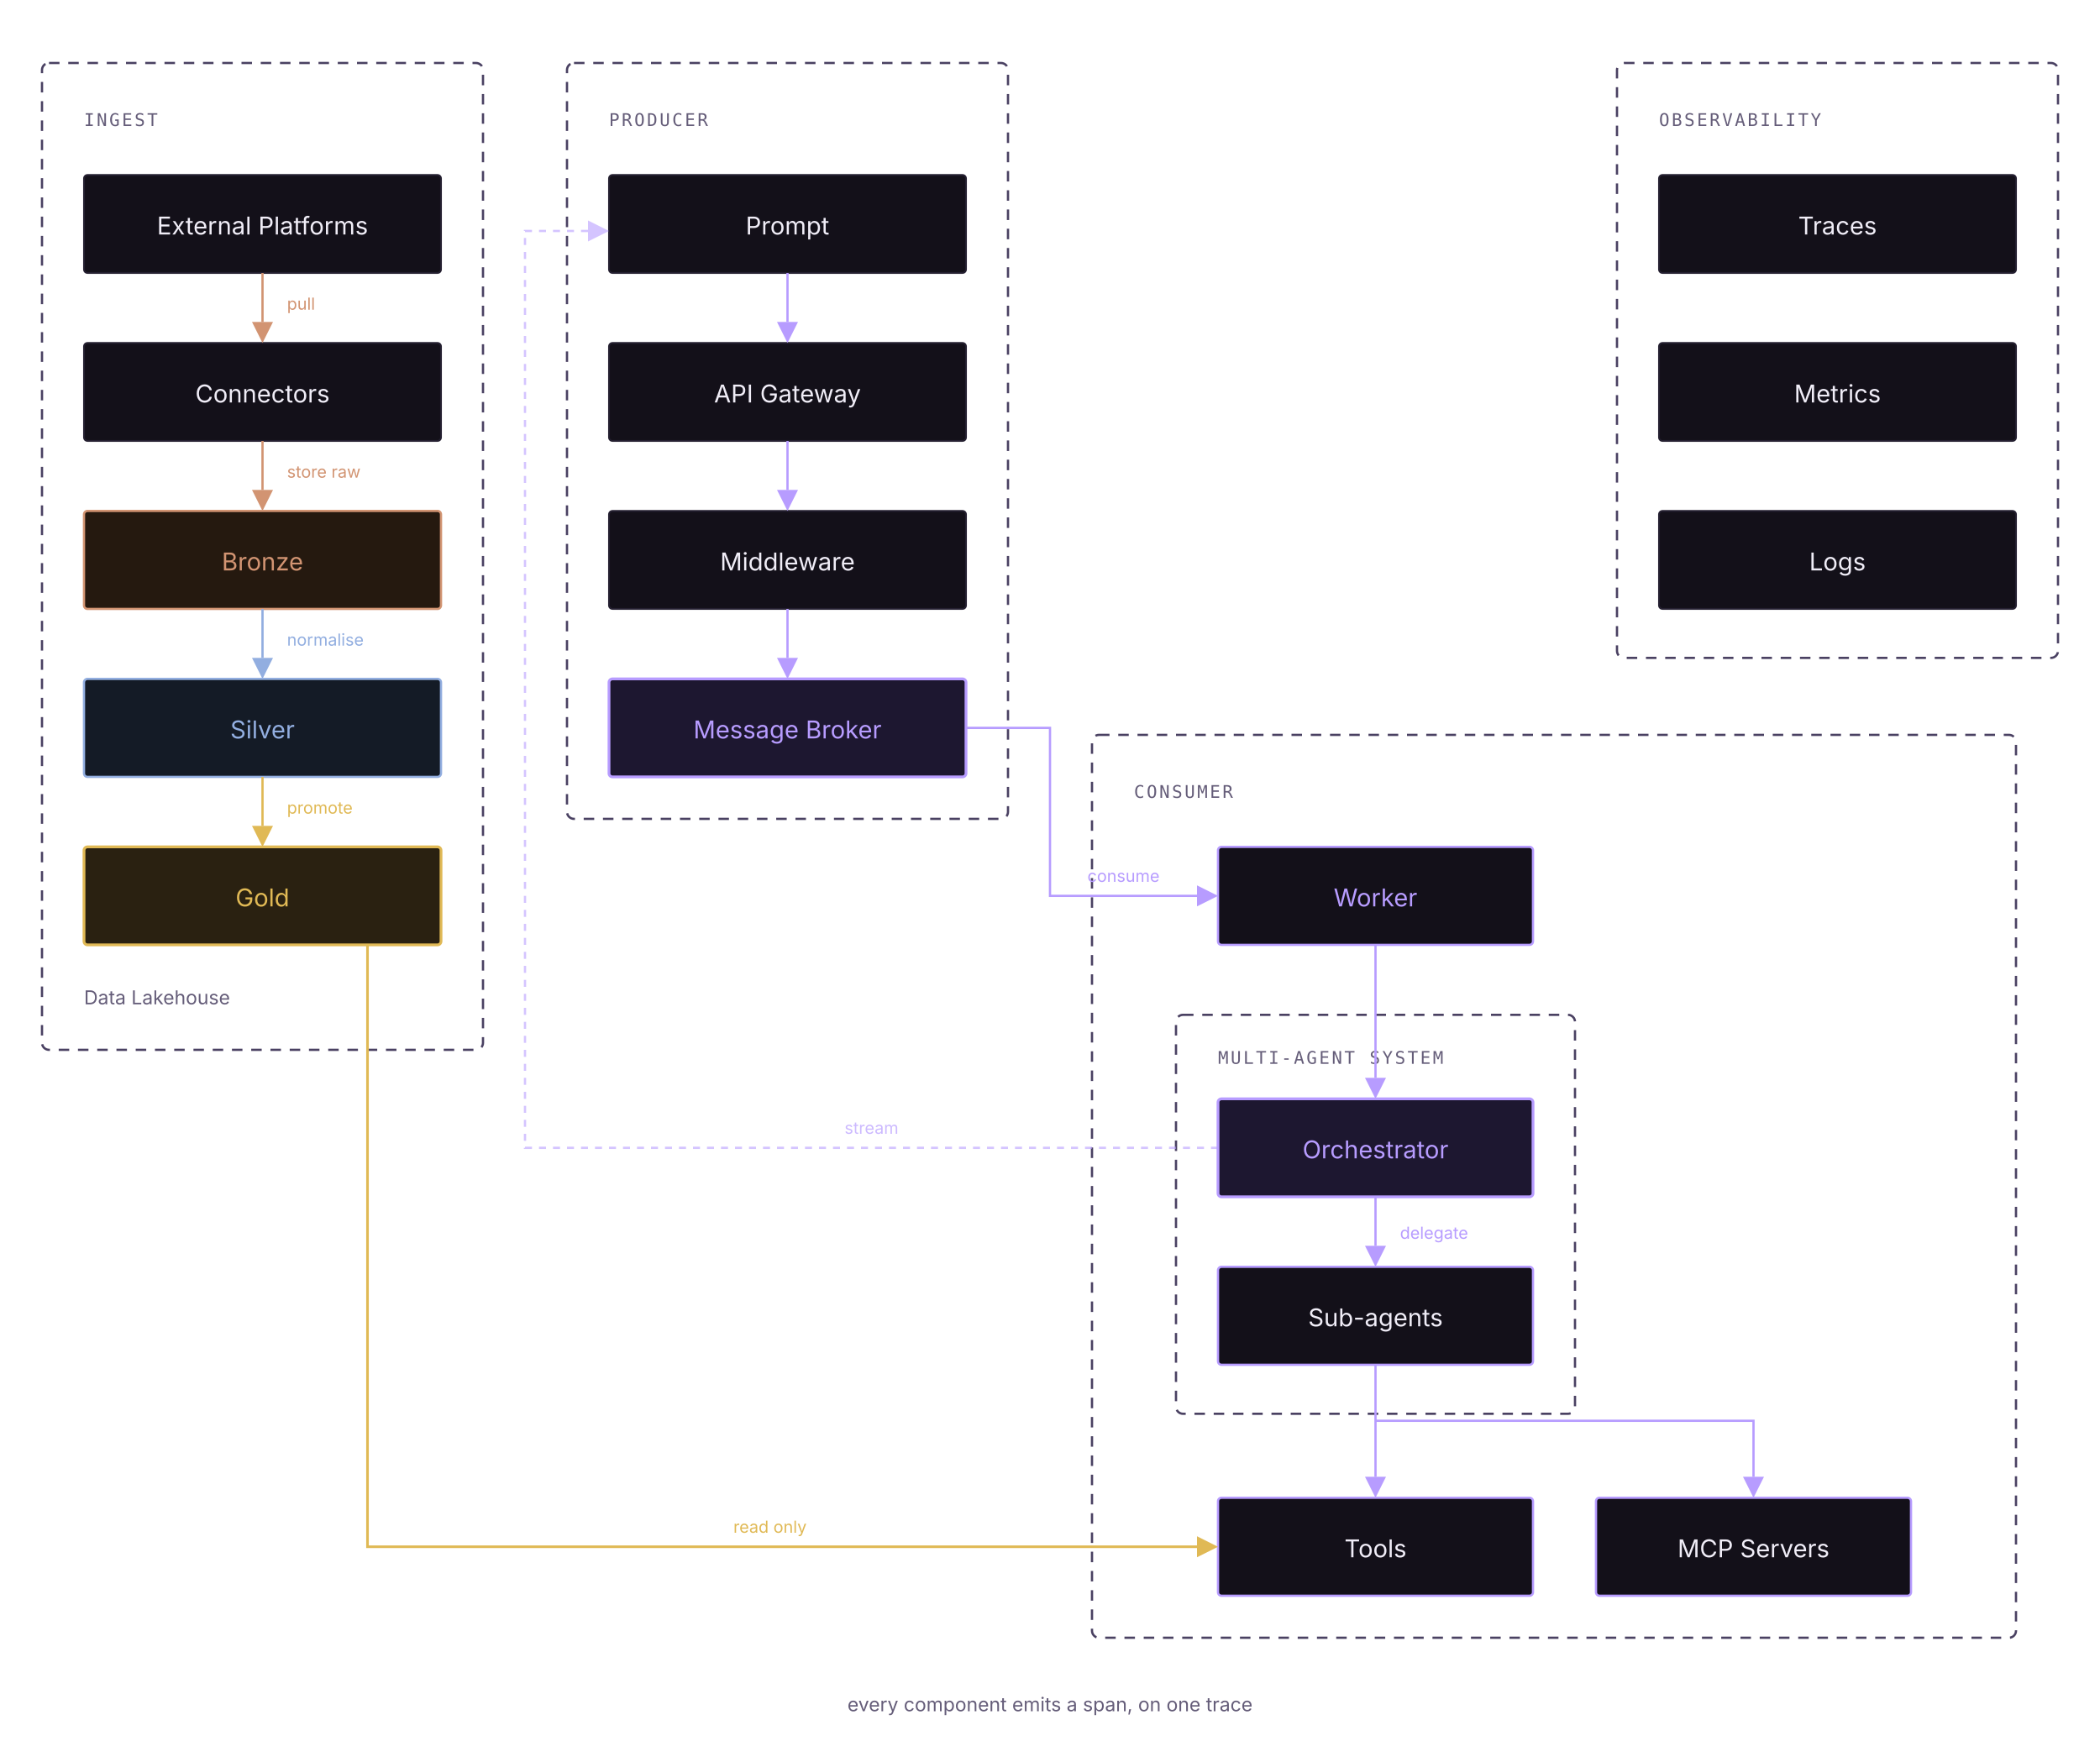
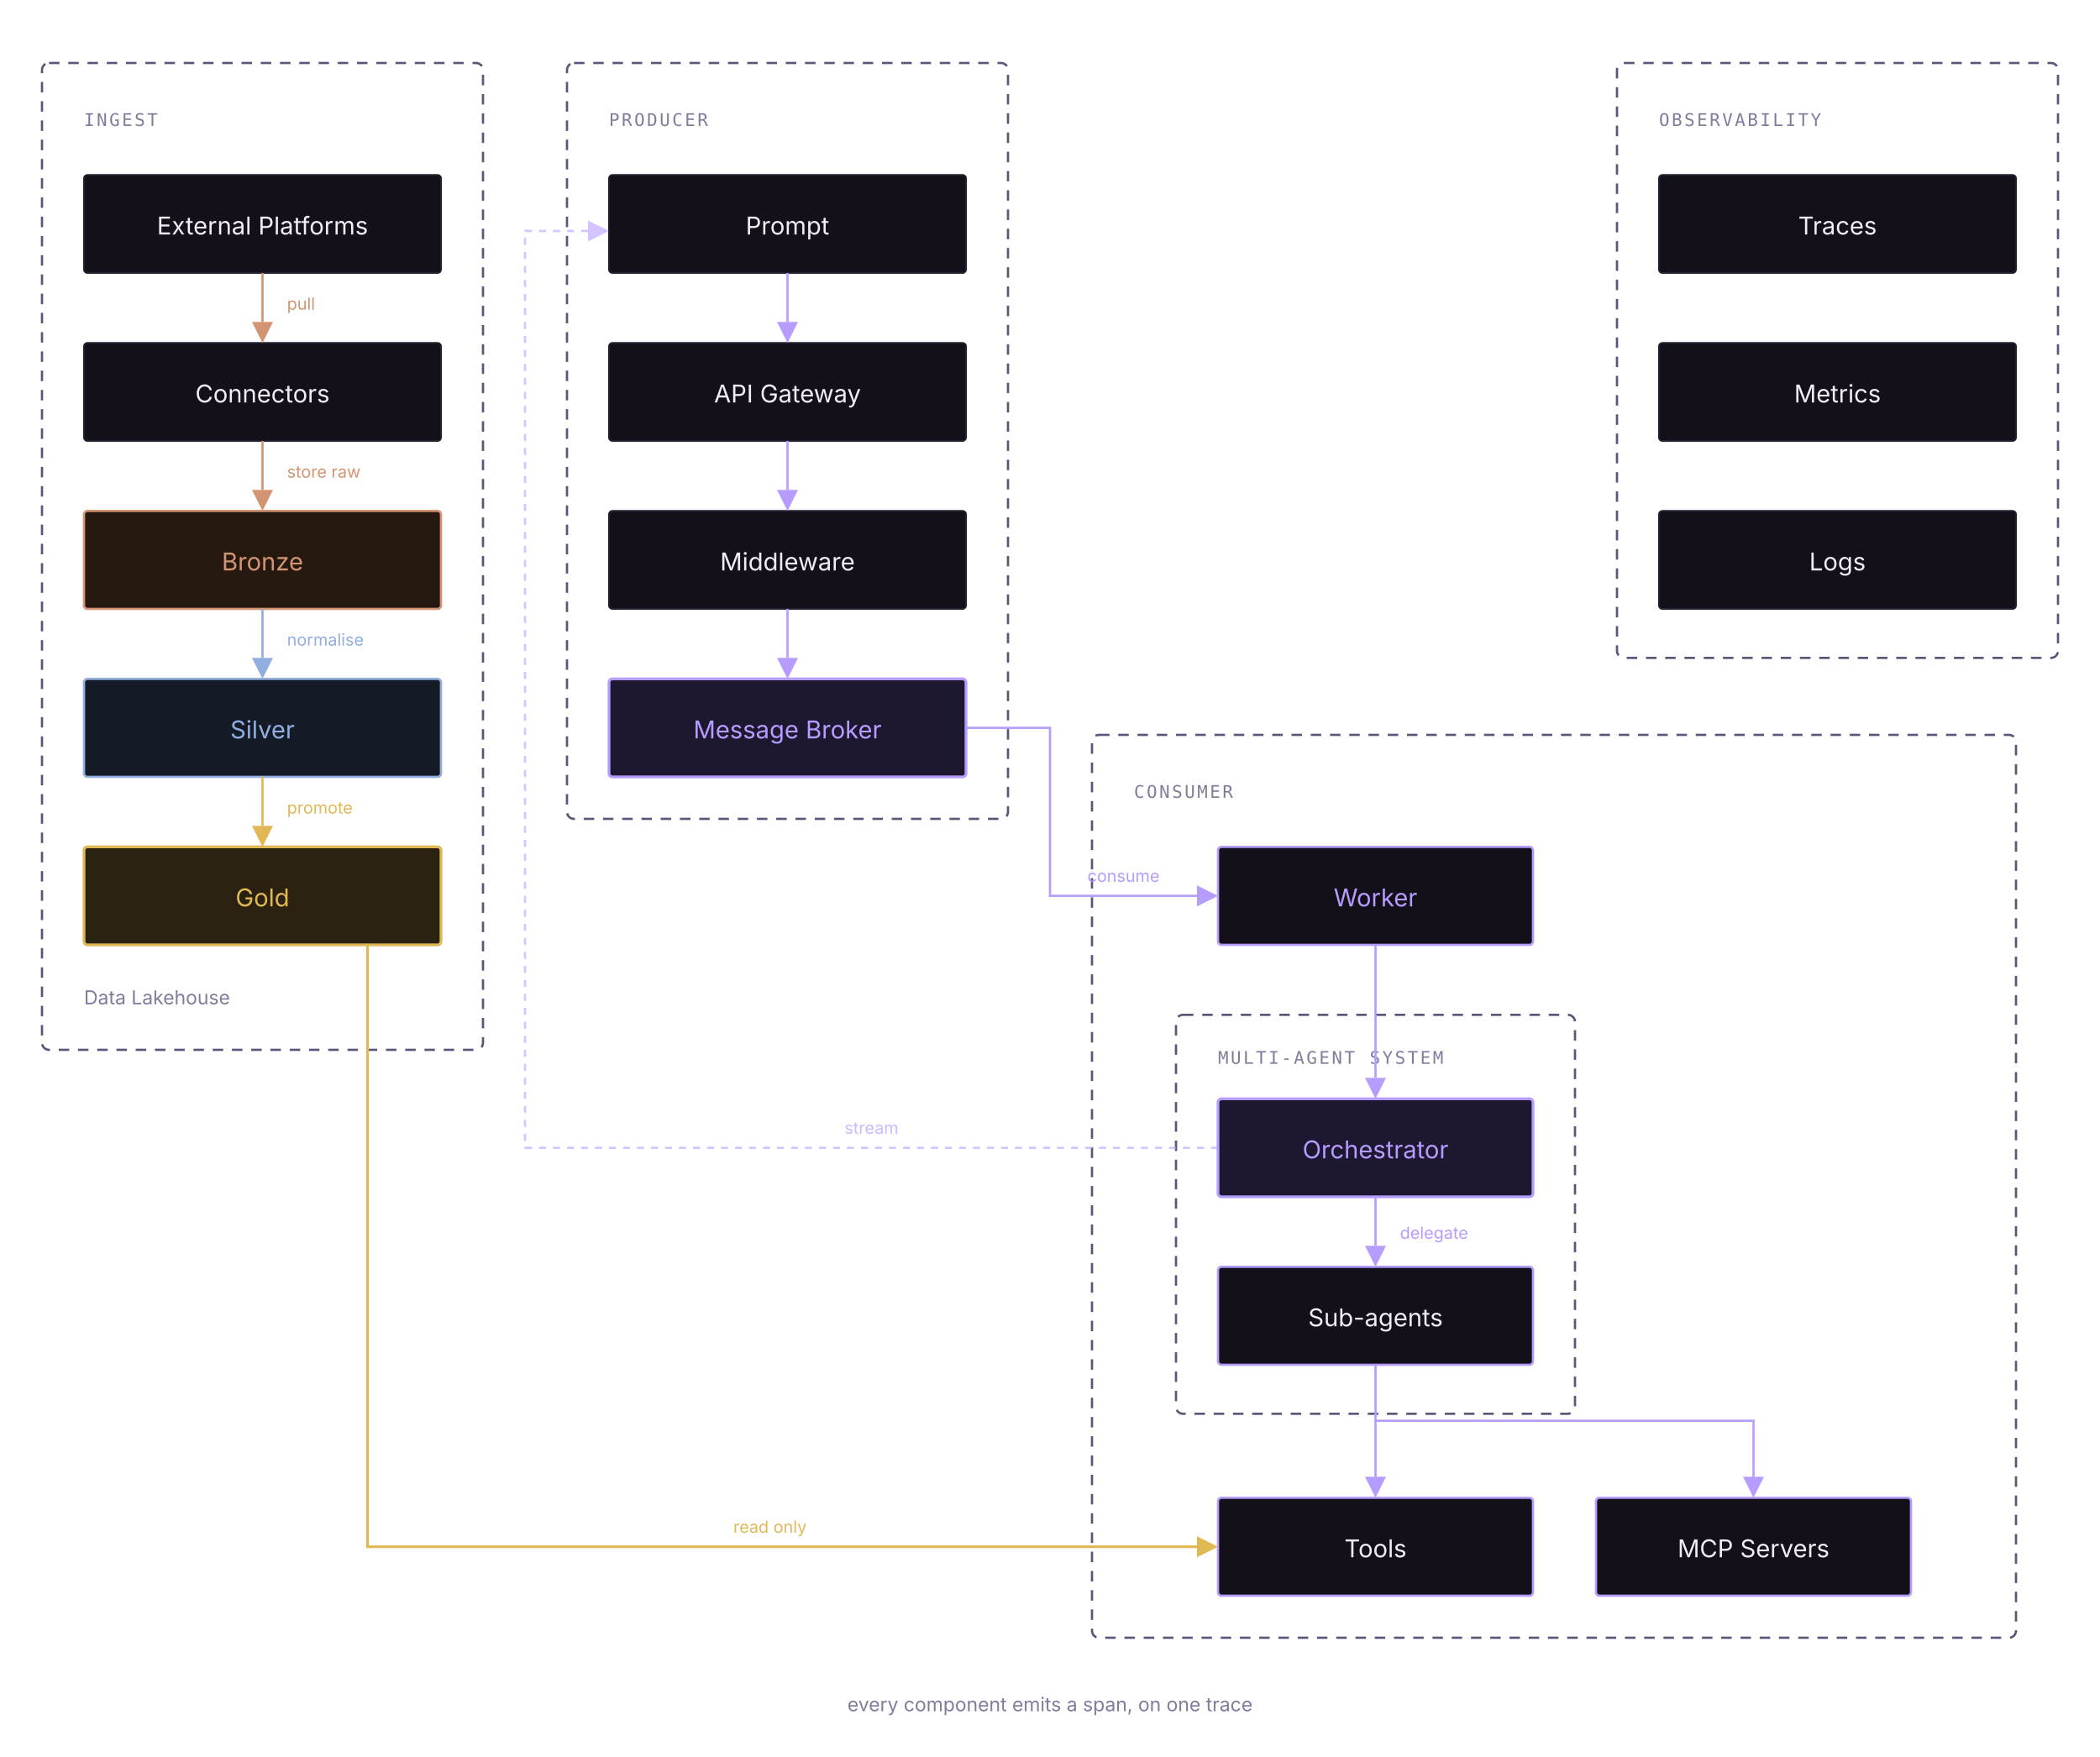
<svg xmlns="http://www.w3.org/2000/svg" viewBox="0 0 1200 1004" width="1200" height="1004" role="img" aria-label="Mycel at a glance. Ingest: connectors pull each external platform into a bronze, silver and gold data lakehouse. Producer: a prompt goes through the API gateway and middleware onto a message broker. Consumer: a worker picks the job up and hands it to a multi-agent system, where an orchestrator delegates to peer agents; the agents call tools, which read gold, and MCP servers. The answer streams back to the prompt. Observability: traces, metrics and logs.">
  <g font-family="ui-sans-serif, system-ui, -apple-system, sans-serif">
-     <rect x="24" y="36" width="252" height="564" rx="4" fill="none" stroke="#4a4162" stroke-width="1.3" stroke-dasharray="6 5" />
-     <text x="48" y="72" font-family="ui-monospace, SFMono-Regular, Menlo, monospace" font-size="10" letter-spacing="1.2" fill="#655d79">INGEST</text>
+     <rect x="24" y="36" width="252" height="564" rx="4" fill="none" stroke="#5d5479" stroke-width="1.3" stroke-dasharray="6 5" />
+     <text x="48" y="72" font-family="ui-monospace, SFMono-Regular, Menlo, monospace" font-size="10" letter-spacing="1.2" fill="#847b9c">INGEST</text>
    <rect x="48" y="100" width="204" height="56" rx="2" fill="#131019" stroke="#241f30" />
    <text x="150" y="134" font-size="14" fill="#f0edf7" text-anchor="middle">External Platforms</text>
    <rect x="48" y="196" width="204" height="56" rx="2" fill="#131019" stroke="#241f30" />
    <text x="150" y="230" font-size="14" fill="#f0edf7" text-anchor="middle">Connectors</text>
    <rect x="48" y="292" width="204" height="56" rx="2" fill="#25190f" stroke="#d29472" stroke-width="1.3" />
    <text x="150" y="326" font-size="14" fill="#d29472" text-anchor="middle">Bronze</text>
    <rect x="48" y="388" width="204" height="56" rx="2" fill="#141b26" stroke="#92aee0" stroke-width="1.3" />
    <text x="150" y="422" font-size="14" fill="#92aee0" text-anchor="middle">Silver</text>
    <rect x="48" y="484" width="204" height="56" rx="2" fill="#2a2111" stroke="#e0b955" stroke-width="1.6" />
    <text x="150" y="518" font-size="14" fill="#e0b955" text-anchor="middle">Gold</text>
-     <text x="48" y="574" font-size="11" fill="#655d79">Data Lakehouse</text>
-     <rect x="324" y="36" width="252" height="432" rx="4" fill="none" stroke="#4a4162" stroke-width="1.3" stroke-dasharray="6 5" />
-     <text x="348" y="72" font-family="ui-monospace, SFMono-Regular, Menlo, monospace" font-size="10" letter-spacing="1.2" fill="#655d79">PRODUCER</text>
+     <text x="48" y="574" font-size="11" fill="#847b9c">Data Lakehouse</text>
+     <rect x="324" y="36" width="252" height="432" rx="4" fill="none" stroke="#5d5479" stroke-width="1.3" stroke-dasharray="6 5" />
+     <text x="348" y="72" font-family="ui-monospace, SFMono-Regular, Menlo, monospace" font-size="10" letter-spacing="1.2" fill="#847b9c">PRODUCER</text>
    <rect x="348" y="100" width="204" height="56" rx="2" fill="#131019" stroke="#241f30" />
    <text x="450" y="134" font-size="14" fill="#f0edf7" text-anchor="middle">Prompt</text>
    <rect x="348" y="196" width="204" height="56" rx="2" fill="#131019" stroke="#241f30" />
    <text x="450" y="230" font-size="14" fill="#f0edf7" text-anchor="middle">API Gateway</text>
    <rect x="348" y="292" width="204" height="56" rx="2" fill="#131019" stroke="#241f30" />
    <text x="450" y="326" font-size="14" fill="#f0edf7" text-anchor="middle">Middleware</text>
    <rect x="348" y="388" width="204" height="56" rx="2" fill="#1d1730" stroke="#b79cff" stroke-width="1.6" />
    <text x="450" y="422" font-size="14" fill="#b79cff" text-anchor="middle">Message Broker</text>
-     <rect x="924" y="36" width="252" height="340" rx="4" fill="none" stroke="#4a4162" stroke-width="1.3" stroke-dasharray="6 5" />
-     <text x="948" y="72" font-family="ui-monospace, SFMono-Regular, Menlo, monospace" font-size="10" letter-spacing="1.2" fill="#655d79">OBSERVABILITY</text>
+     <rect x="924" y="36" width="252" height="340" rx="4" fill="none" stroke="#5d5479" stroke-width="1.3" stroke-dasharray="6 5" />
+     <text x="948" y="72" font-family="ui-monospace, SFMono-Regular, Menlo, monospace" font-size="10" letter-spacing="1.2" fill="#847b9c">OBSERVABILITY</text>
    <rect x="948" y="100" width="204" height="56" rx="2" fill="#131019" stroke="#241f30" />
    <text x="1050" y="134" font-size="14" fill="#f0edf7" text-anchor="middle">Traces</text>
    <rect x="948" y="196" width="204" height="56" rx="2" fill="#131019" stroke="#241f30" />
    <text x="1050" y="230" font-size="14" fill="#f0edf7" text-anchor="middle">Metrics</text>
    <rect x="948" y="292" width="204" height="56" rx="2" fill="#131019" stroke="#241f30" />
    <text x="1050" y="326" font-size="14" fill="#f0edf7" text-anchor="middle">Logs</text>
-     <rect x="624" y="420" width="528" height="516" rx="4" fill="none" stroke="#4a4162" stroke-width="1.3" stroke-dasharray="6 5" />
-     <text x="648" y="456" font-family="ui-monospace, SFMono-Regular, Menlo, monospace" font-size="10" letter-spacing="1.2" fill="#655d79">CONSUMER</text>
+     <rect x="624" y="420" width="528" height="516" rx="4" fill="none" stroke="#5d5479" stroke-width="1.3" stroke-dasharray="6 5" />
+     <text x="648" y="456" font-family="ui-monospace, SFMono-Regular, Menlo, monospace" font-size="10" letter-spacing="1.2" fill="#847b9c">CONSUMER</text>
    <rect x="696" y="484" width="180" height="56" rx="2" fill="#131019" stroke="#b79cff" stroke-width="1.3" />
    <text x="786" y="518" font-size="14" fill="#b79cff" text-anchor="middle">Worker</text>
-     <rect x="672" y="580" width="228" height="228" rx="4" fill="none" stroke="#4a4162" stroke-width="1.3" stroke-dasharray="6 5" />
-     <text x="696" y="608" font-family="ui-monospace, SFMono-Regular, Menlo, monospace" font-size="10" letter-spacing="1.2" fill="#655d79">MULTI-AGENT SYSTEM</text>
+     <rect x="672" y="580" width="228" height="228" rx="4" fill="none" stroke="#5d5479" stroke-width="1.3" stroke-dasharray="6 5" />
+     <text x="696" y="608" font-family="ui-monospace, SFMono-Regular, Menlo, monospace" font-size="10" letter-spacing="1.2" fill="#847b9c">MULTI-AGENT SYSTEM</text>
    <rect x="696" y="628" width="180" height="56" rx="2" fill="#1d1730" stroke="#b79cff" stroke-width="1.6" />
    <text x="786" y="662" font-size="14" fill="#b79cff" text-anchor="middle">Orchestrator</text>
    <rect x="696" y="724" width="180" height="56" rx="2" fill="#131019" stroke="#b79cff" stroke-width="1.3" />
    <text x="786" y="758" font-size="14" fill="#f0edf7" text-anchor="middle">Sub-agents</text>
    <rect x="696" y="856" width="180" height="56" rx="2" fill="#131019" stroke="#b79cff" stroke-width="1.3" />
    <text x="786" y="890" font-size="14" fill="#f0edf7" text-anchor="middle">Tools</text>
    <rect x="912" y="856" width="180" height="56" rx="2" fill="#131019" stroke="#b79cff" stroke-width="1.3" />
    <text x="1002" y="890" font-size="14" fill="#f0edf7" text-anchor="middle">MCP Servers</text>
    <g fill="none" stroke="#d29472" stroke-width="1.3">
      <path d="M150 156V184" />
      <path d="M150 252V280" />
    </g>
    <g fill="#d29472">
      <path d="M144 184 150 196 156 184z" />
      <path d="M144 280 150 292 156 280z" />
    </g>
    <path d="M150 348V376" fill="none" stroke="#92aee0" stroke-width="1.3" />
    <path d="M144 376 150 388 156 376z" fill="#92aee0" />
    <path d="M150 444V472" fill="none" stroke="#e0b955" stroke-width="1.3" />
    <path d="M144 472 150 484 156 472z" fill="#e0b955" />
    <g font-size="9.5">
      <text x="164" y="177" fill="#d29472">pull</text>
      <text x="164" y="273" fill="#d29472">store raw</text>
      <text x="164" y="369" fill="#92aee0">normalise</text>
      <text x="164" y="465" fill="#e0b955">promote</text>
    </g>
    <g fill="none" stroke="#b79cff" stroke-width="1.3">
      <path d="M450 156V184" />
      <path d="M450 252V280" />
      <path d="M450 348V376" />
      <path d="M552 416H600V512H684" />
      <path d="M786 540V616" />
      <path d="M786 684V712" />
      <path d="M786 780V844" />
      <path d="M786 812H1002V844" />
    </g>
    <g fill="#b79cff">
      <path d="M444 184 450 196 456 184z" />
      <path d="M444 280 450 292 456 280z" />
      <path d="M444 376 450 388 456 376z" />
      <path d="M684 506 696 512 684 518z" />
      <path d="M780 616 786 628 792 616z" />
      <path d="M780 712 786 724 792 712z" />
      <path d="M780 844 786 856 792 844z" />
      <path d="M996 844 1002 856 1008 844z" />
    </g>
    <text x="642" y="504" font-size="9.5" fill="#b79cff" text-anchor="middle">consume</text>
    <text x="800" y="708" font-size="9.5" fill="#b79cff">delegate</text>
    <path d="M210 540V884H684" fill="none" stroke="#e0b955" stroke-width="1.5" />
    <path d="M684 878 696 884 684 890z" fill="#e0b955" />
    <text x="440" y="876" font-size="9.5" fill="#e0b955" text-anchor="middle">read only</text>
    <g fill="none" stroke="#b79cff" stroke-width="1.3" stroke-dasharray="4 4" opacity="0.6">
      <path d="M696 656H300V132H336" />
    </g>
    <path d="M336 126 348 132 336 138z" fill="#b79cff" opacity="0.6" />
    <text x="498" y="648" font-size="9.5" fill="#b79cff" opacity="0.7" text-anchor="middle">stream</text>
-     <text x="600" y="978" font-size="11" fill="#655d79" text-anchor="middle">every component emits a span, on one trace</text>
+     <text x="600" y="978" font-size="11" fill="#847b9c" text-anchor="middle">every component emits a span, on one trace</text>
  </g>
</svg>
